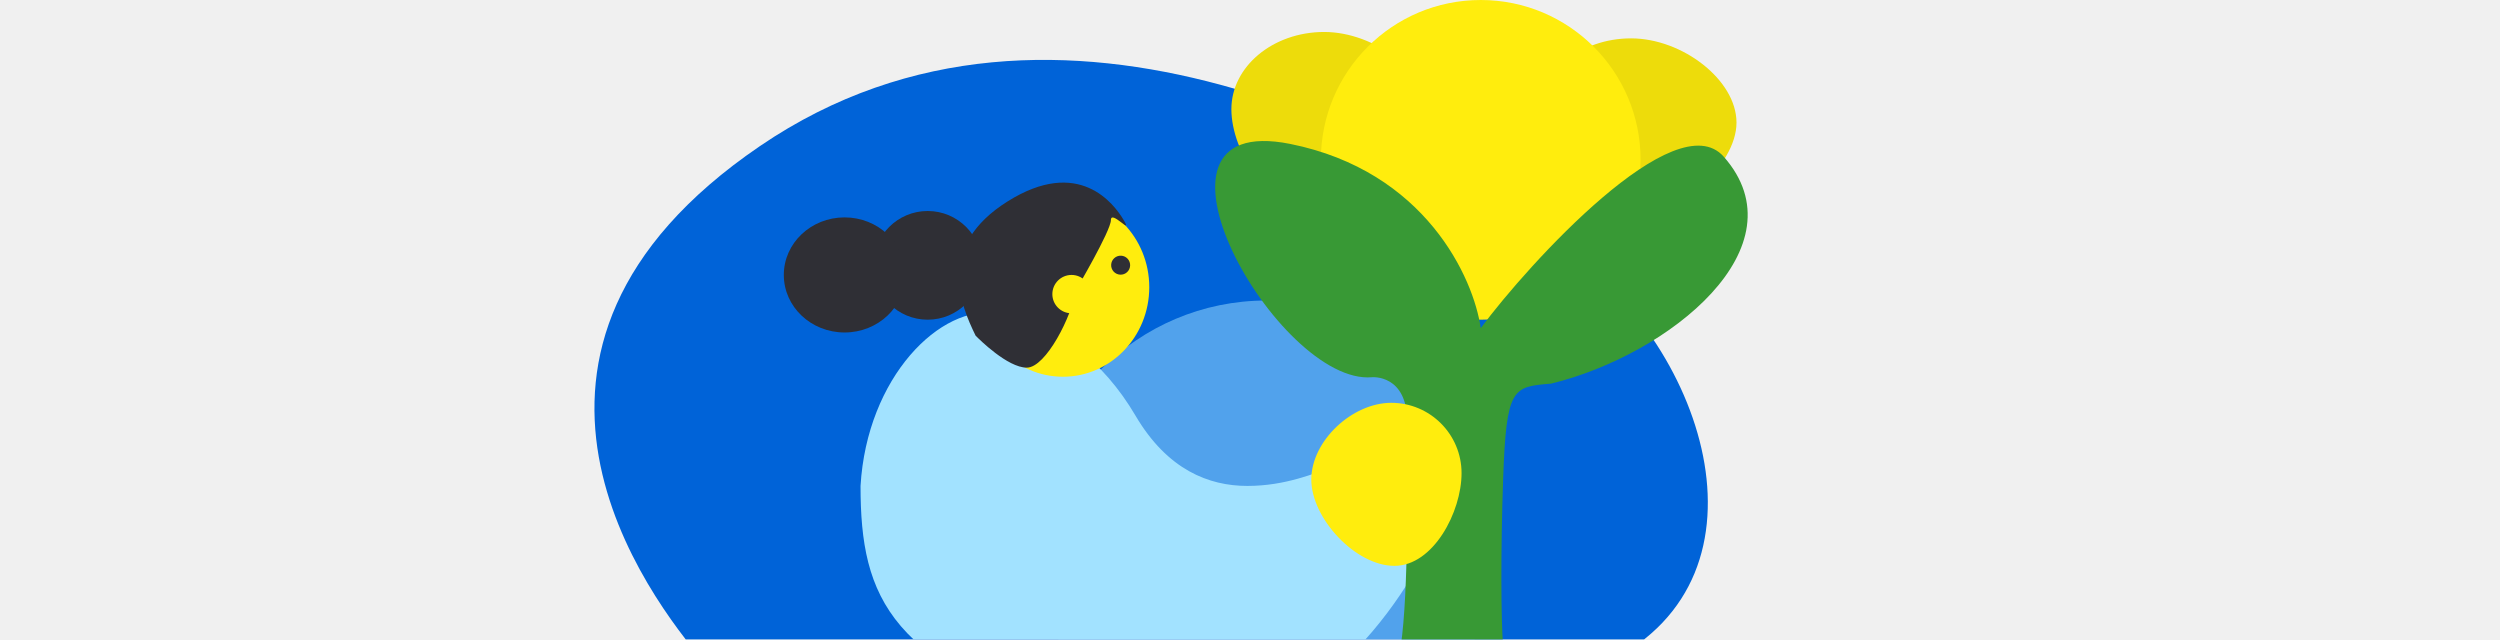
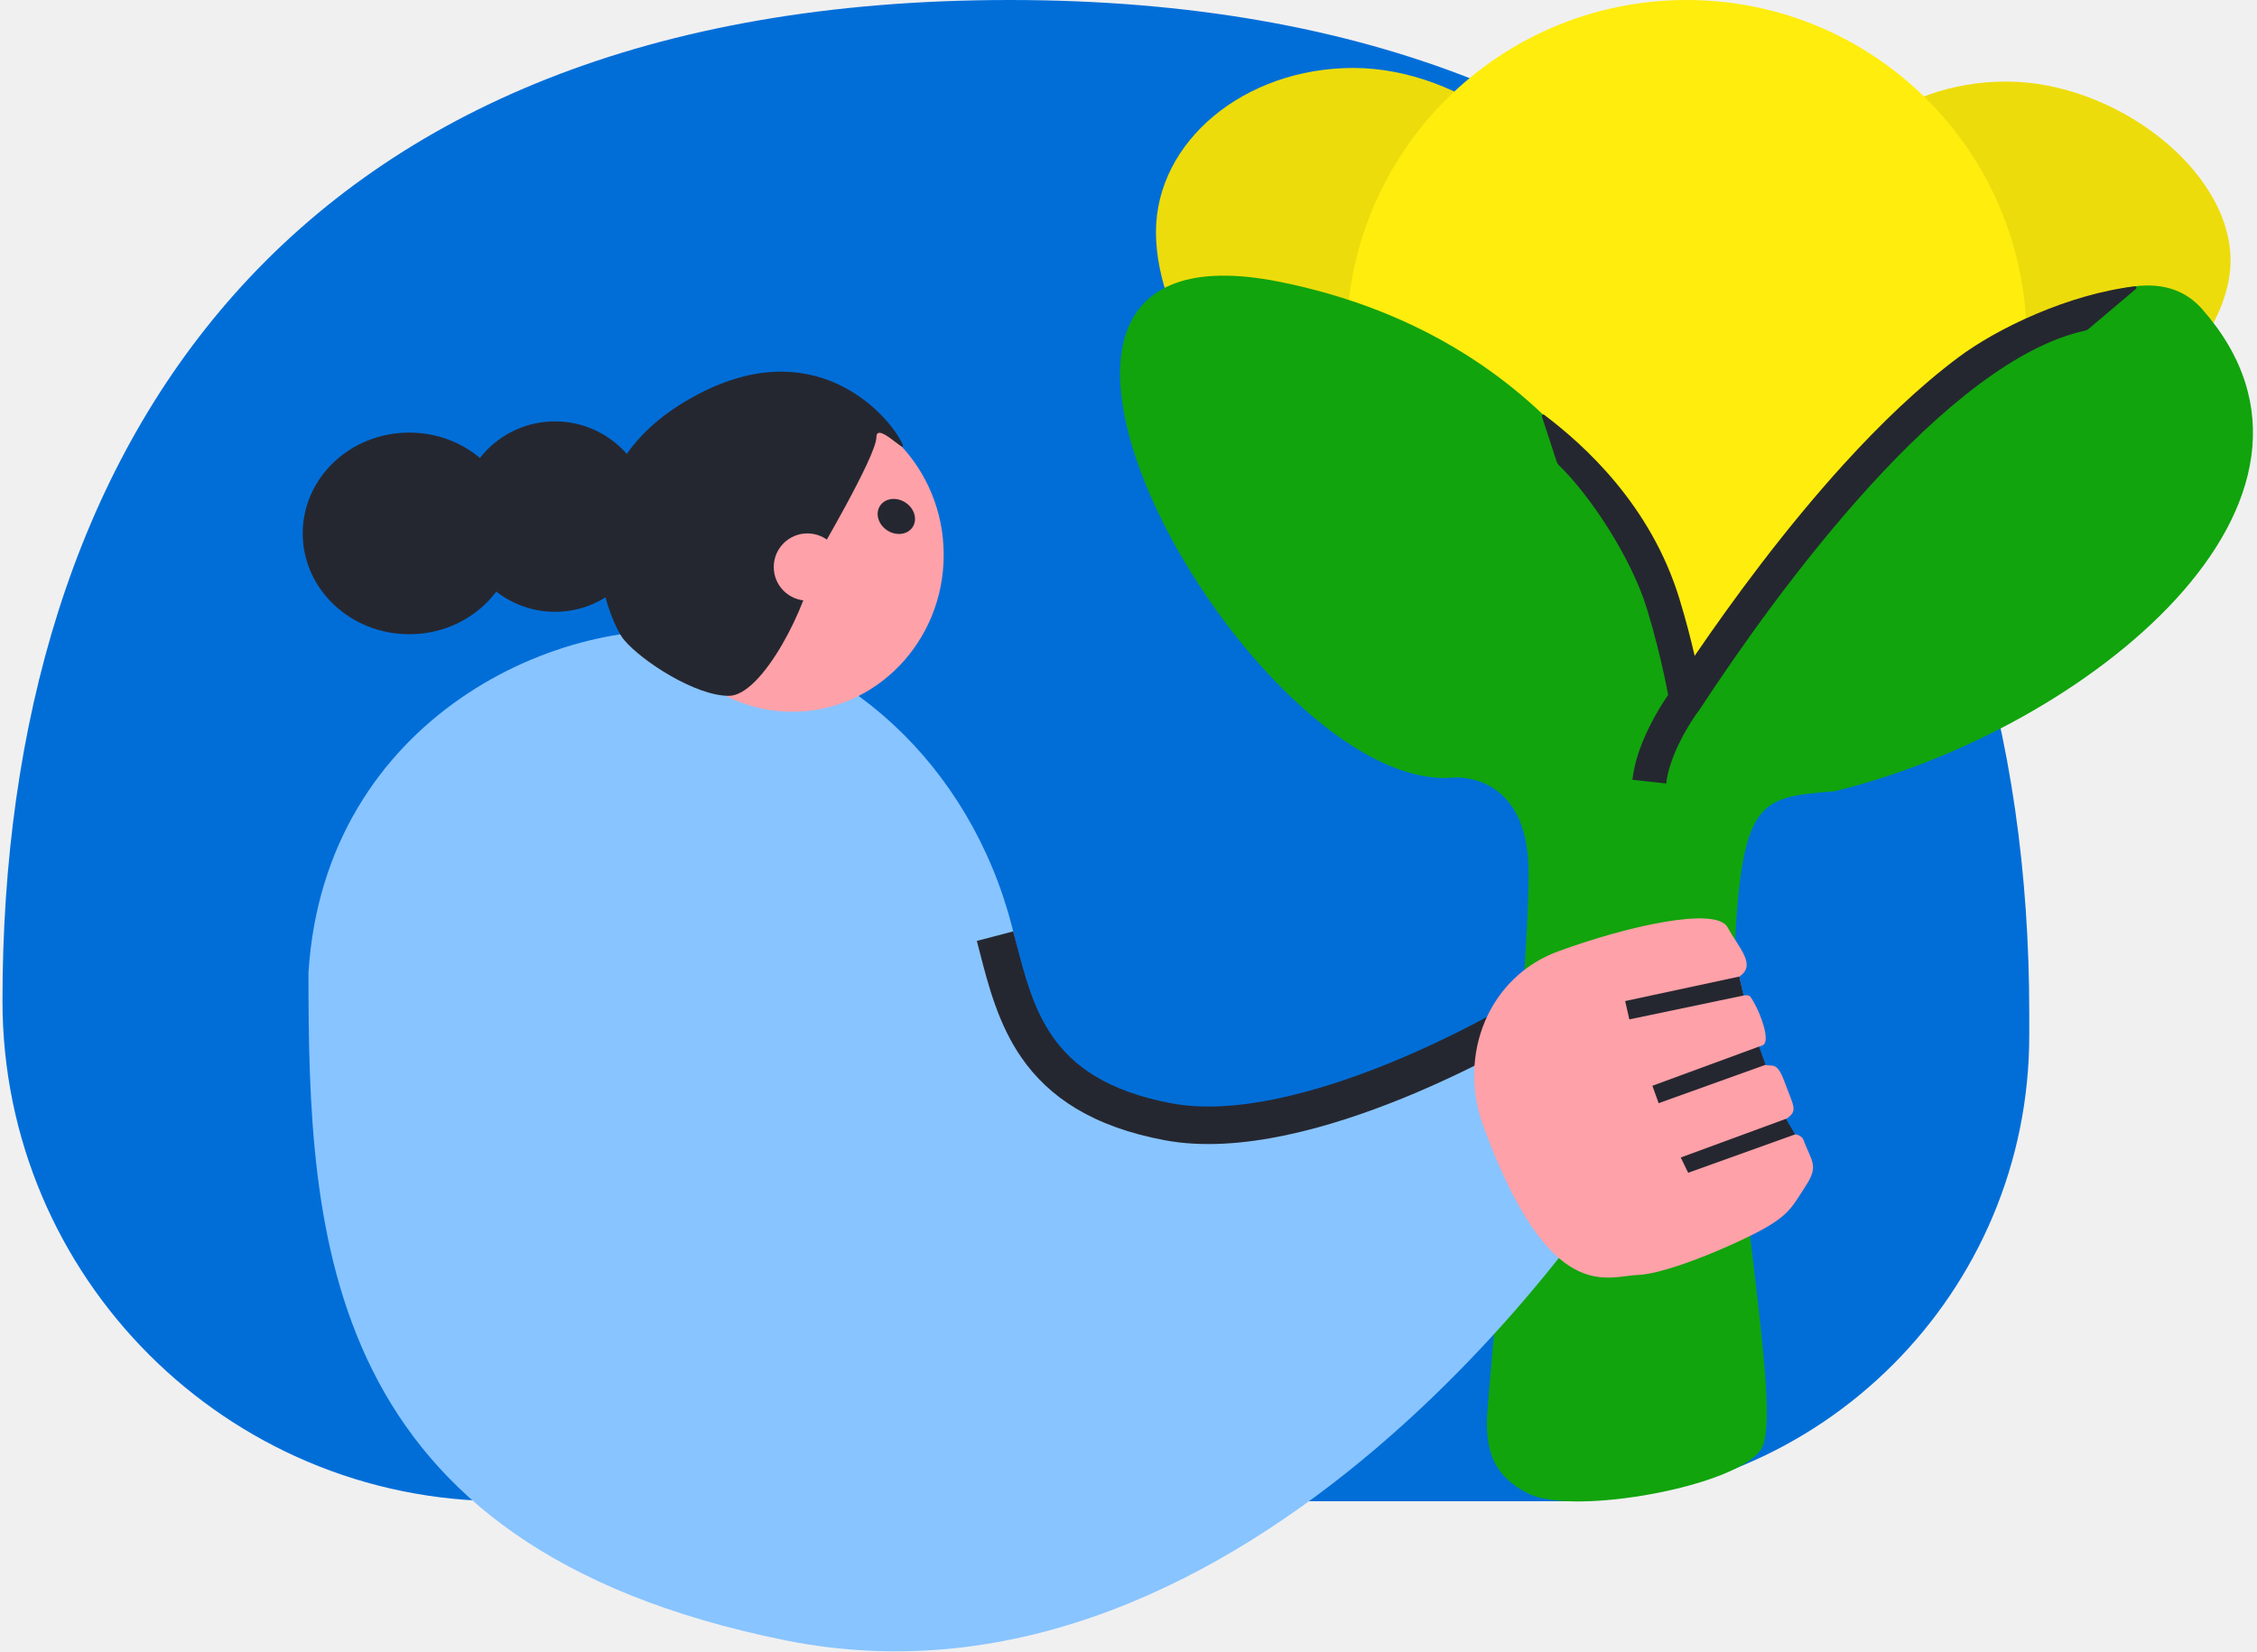
- <svg xmlns="http://www.w3.org/2000/svg" width="391" height="100" viewBox="0 0 391 100" fill="none">
-   <g clip-path="url(#clip0_131_9443)">
-     <path d="M118.848 22.852C165.867 -9.181 221.97 24.032 244.073 38.504C266.177 52.975 278.891 89.856 251.588 103.504C224.284 117.152 213.7 132.363 177.051 132.363C140.402 132.363 118.587 113.504 110.087 103.504C101.587 93.504 71.829 54.884 118.848 22.852Z" fill="#0063D8" />
-     <circle opacity="0.5" cx="198.088" cy="83.5" r="36.5" fill="#A2E2FF" />
-     <path d="M156.088 48.998C147.088 47.498 135.588 58.998 134.588 75.999C134.588 93.5 139.088 104.5 171.588 113.5C204.088 122.5 221.088 90.5 223.588 85C226.088 79.5 211.588 72 208.588 73C205.588 74 201.088 75.999 195.088 75.999C189.088 75.999 182.588 73.5 177.588 65C172.588 56.5 165.088 50.498 156.088 48.998Z" fill="#A2E2FF" />
-     <path d="M192.588 17.078C192.588 23.749 198.425 33 206.439 33C214.453 33 223.588 24.847 223.588 18.177C223.588 11.506 215.113 5 207.099 5C199.085 5 192.588 10.408 192.588 17.078Z" fill="#EDDC0B" />
-     <path d="M240.588 18.078C240.588 24.749 246.425 34 254.439 34C262.453 34 271.588 25.847 271.588 19.177C271.588 12.506 263.113 6 255.099 6C247.085 6 240.588 11.408 240.588 18.078Z" fill="#EDDC0B" />
-     <circle cx="231.588" cy="25" r="25" fill="#FFED0D" />
-     <path d="M201.77 22.506C222.936 26.745 230.468 43.48 231.587 51.317C239.087 41.211 262.088 16 269.588 24.5C282.023 38.593 261.088 55.5 242.588 60L242.485 60.008C236.576 60.501 235.585 60.583 235.087 75C234.7 86.222 234.754 97 235.087 101H219.087C220.34 92.345 220.087 74.947 220.087 66C220.087 58.507 214.598 58.998 214.587 58.998L214.587 58.998C199.888 60.322 175.313 17.208 201.77 22.506Z" fill="#389935" />
-     <ellipse cx="166.246" cy="44.922" rx="13.5" ry="14" fill="#FFED0D" />
-     <circle cx="175.269" cy="41.474" r="1.485" transform="rotate(2.6545 175.269 41.474)" fill="#2F2F35" />
-     <path d="M152.588 52.5C153.107 53.029 157.588 57.5 160.588 57.5C163.587 57.5 167.666 49.384 168.246 45.421C168.246 45.421 173.746 36.1 173.746 34.42C173.746 32.753 177.245 36.946 175.745 34.42C174.231 31.87 168.745 24.495 157.588 31.5C146.43 38.505 150.164 47.56 152.588 52.5Z" fill="#2F2F35" />
-     <circle cx="167.588" cy="46" r="3" fill="#FFED0D" />
-     <circle cx="145.088" cy="41.5" r="8.5" fill="#2F2F35" />
-     <ellipse cx="132.088" cy="43" rx="9.5" ry="9" fill="#2F2F35" />
-     <path d="M228.588 74C228.588 80.075 224.163 88.5 218.088 88.5C212.013 88.5 205.088 81.075 205.088 75C205.088 68.925 211.513 63 217.588 63C223.663 63 228.588 67.925 228.588 74Z" fill="#FFED0D" />
-   </g>
-   <defs>
-     <clipPath id="clip0_131_9443">
-       <rect width="390" height="100" fill="white" transform="translate(0.587891)" />
-     </clipPath>
-   </defs>
+ <svg xmlns="http://www.w3.org/2000/svg" width="164" height="120" viewBox="0 0 164 120" fill="none">
+   <path d="M147.452 73.636C147.452 32.968 125.81 0 73.359 0C20.907 0 0.18 32.561 0.18 72.727C0.18 92.81 16.46 109.091 36.543 109.091H113.597C132.295 109.091 147.452 93.933 147.452 75.235V73.636Z" fill="#016ED8" />
+   <path d="M83.996 16.863C83.996 23.449 89.766 32.583 97.687 32.583C105.608 32.583 114.637 24.533 114.637 17.947C114.637 11.361 106.26 4.938 98.338 4.938C90.417 4.938 83.996 10.277 83.996 16.863Z" fill="#EDDC0B" />
+   <path d="M131.438 17.851C131.438 24.437 137.207 33.571 145.128 33.571C153.049 33.571 162.078 25.522 162.078 18.935C162.078 12.349 153.701 5.926 145.78 5.926C137.859 5.926 131.438 11.265 131.438 17.851Z" fill="#EDDC0B" />
+   <path d="M147.26 24.683C147.26 38.316 136.197 49.367 122.55 49.367C108.903 49.367 97.84 38.316 97.84 24.683C97.84 11.051 108.903 0 122.55 0C136.197 0 147.26 11.051 147.26 24.683Z" fill="#FFED0D" />
+   <path d="M92.969 20.477C113.889 24.662 121.333 41.185 122.44 48.923C129.853 38.945 152.587 14.053 160 22.446C172.291 36.36 151.598 53.053 133.313 57.496L133.211 57.504C127.371 57.99 126.391 58.072 125.899 72.306C125.517 83.386 129.631 102.544 127.993 105.271C126.355 107.999 114.342 110.18 111.065 108.544C108.661 107.343 108.041 105.655 108.041 103.371C108.041 101.088 111.073 72.254 111.073 63.42C111.073 56.022 105.647 56.506 105.636 56.507C91.108 57.814 66.818 15.246 92.969 20.477Z" fill="#11A40D" />
+   <path fill-rule="evenodd" clip-rule="evenodd" d="M135.833 35.358C130.712 40.983 126.249 47.373 123.553 51.48L123.5 51.555C123.156 52.003 122.594 52.848 122.091 53.855C121.583 54.872 121.179 55.967 121.071 56.936L118.615 56.664C118.769 55.284 119.311 53.892 119.88 52.753C120.324 51.864 120.811 51.078 121.211 50.503C121.21 50.494 121.208 50.485 121.206 50.476C121.142 50.131 121.044 49.629 120.91 49.01C120.641 47.772 120.232 46.072 119.668 44.229C118.533 40.523 115.54 35.996 113.259 33.792C113.193 33.728 113.145 33.651 113.116 33.565L112.04 30.265C112.007 30.164 112.122 30.081 112.207 30.145C115.129 32.352 119.947 36.703 122.03 43.507C122.502 45.046 122.868 46.485 123.139 47.658C125.881 43.64 129.707 38.418 134.005 33.697C136.629 30.815 139.449 28.096 142.327 25.949C145.126 23.86 150.279 21.383 155.121 20.808C155.228 20.795 155.284 20.927 155.202 20.996L151.753 23.91C151.683 23.969 151.599 24.009 151.51 24.028C149.082 24.552 146.475 25.934 143.806 27.926C141.097 29.948 138.393 32.545 135.833 35.358Z" fill="#252730" />
+   <path d="M51.565 46.036C40.996 44.39 23.588 52.02 22.414 70.678C22.414 89.887 23.291 112.361 57.016 119.189C90.742 126.018 116.995 87.65 119.93 81.613C122.866 75.577 116.734 71.282 113.212 72.379C109.689 73.477 96.27 81.513 89.224 81.513C82.179 81.513 76.361 80.005 73.782 68.373C71.143 56.47 62.133 47.683 51.565 46.036Z" fill="#88C4FF" />
+   <path fill-rule="evenodd" clip-rule="evenodd" d="M76.478 75.318C77.953 77.438 80.404 79.292 85.14 80.179C89.748 81.042 95.783 79.355 100.865 77.294C103.365 76.279 105.562 75.206 107.133 74.385C107.918 73.975 108.545 73.63 108.974 73.388C109.189 73.267 109.353 73.172 109.463 73.108C109.518 73.076 109.56 73.051 109.587 73.035L109.616 73.018L109.623 73.014L109.624 73.013C109.624 73.013 109.624 73.013 110.326 74.182C111.029 75.352 111.028 75.352 111.028 75.352L111.014 75.36L110.977 75.382C110.945 75.401 110.899 75.428 110.839 75.463C110.719 75.533 110.543 75.635 110.317 75.762C109.866 76.017 109.212 76.377 108.398 76.802C106.771 77.651 104.494 78.765 101.892 79.821C96.769 81.899 90.085 83.88 84.637 82.86C79.318 81.864 76.186 79.677 74.236 76.874C72.543 74.44 71.817 71.618 71.188 69.178C71.118 68.905 71.049 68.637 70.98 68.375L73.621 67.682C73.69 67.946 73.758 68.208 73.826 68.469C74.475 70.972 75.082 73.31 76.478 75.318Z" fill="#252730" />
+   <path d="M68.572 40.326C68.572 46.62 63.647 51.722 57.571 51.722C51.496 51.722 46.57 46.62 46.57 40.326C46.57 34.032 51.496 28.93 57.571 28.93C63.647 28.93 68.572 34.032 68.572 40.326Z" fill="#FFA1A8" />
+   <path d="M66.318 38.299C65.954 38.859 65.128 38.968 64.472 38.544C63.816 38.119 63.58 37.32 63.943 36.76C64.307 36.2 65.133 36.09 65.789 36.515C66.445 36.94 66.681 37.739 66.318 38.299Z" fill="#252730" />
+   <path d="M45.344 46.496C46.611 48.019 50.514 50.566 52.959 50.566C55.403 50.566 58.727 43.96 59.2 40.734C59.2 40.734 63.681 33.147 63.681 31.779C63.681 30.422 66.533 33.835 65.311 31.779C64.077 29.703 58.511 23.7 49.419 29.402C40.326 35.104 44.078 44.973 45.344 46.496Z" fill="#252730" />
+   <path d="M61.113 41.204C61.113 42.552 60.018 43.646 58.668 43.646C57.317 43.646 56.223 42.552 56.223 41.204C56.223 39.855 57.317 38.762 58.668 38.762C60.018 38.762 61.113 39.855 61.113 41.204Z" fill="#FFA1A8" />
+   <path d="M47.255 37.54C47.255 41.361 44.154 44.459 40.329 44.459C36.504 44.459 33.402 41.361 33.402 37.54C33.402 33.719 36.504 30.621 40.329 30.621C44.154 30.621 47.255 33.719 47.255 37.54Z" fill="#252730" />
+   <path d="M37.479 38.762C37.479 42.808 34.013 46.088 29.738 46.088C25.462 46.088 21.996 42.808 21.996 38.762C21.996 34.715 25.462 31.436 29.738 31.436C34.013 31.436 37.479 34.715 37.479 38.762Z" fill="#252730" />
+   <path d="M107.801 81.887C105.848 76.588 108.227 70.969 113.204 69.139C118.182 67.309 124.685 65.844 125.53 67.384C126.376 68.924 127.651 70.13 126.384 70.967L126.671 72.342C126.671 72.342 127.064 72.265 127.182 72.426C127.75 73.201 128.52 75.143 128.246 75.781C128.139 76.032 127.944 75.954 127.778 76.093C127.589 76.25 128.142 77.26 128.248 77.369C128.722 77.565 129.09 77.045 129.645 78.552C130.363 80.499 130.689 80.723 129.718 81.358C129.098 81.763 129.789 82.394 130.412 82.43C130.764 82.45 130.991 82.695 131.023 82.782C131.613 84.382 132.181 84.678 131.236 86.137C130.29 87.595 130.055 88.213 128.217 89.26C126.378 90.306 121.194 92.582 118.995 92.65C116.796 92.718 112.629 94.991 107.801 81.887Z" fill="#FFA1A8" />
+   <path fill-rule="evenodd" clip-rule="evenodd" d="M118.089 72.745L126.382 70.965L126.691 72.342L118.392 74.078L118.089 72.745Z" fill="#252730" />
+   <path fill-rule="evenodd" clip-rule="evenodd" d="M120.067 78.901L127.813 76.053L128.291 77.376L120.523 80.166L120.067 78.901Z" fill="#252730" />
+   <path fill-rule="evenodd" clip-rule="evenodd" d="M122.129 84.113L129.771 81.303L130.435 82.434L122.668 85.223L122.129 84.113Z" fill="#252730" />
</svg>
